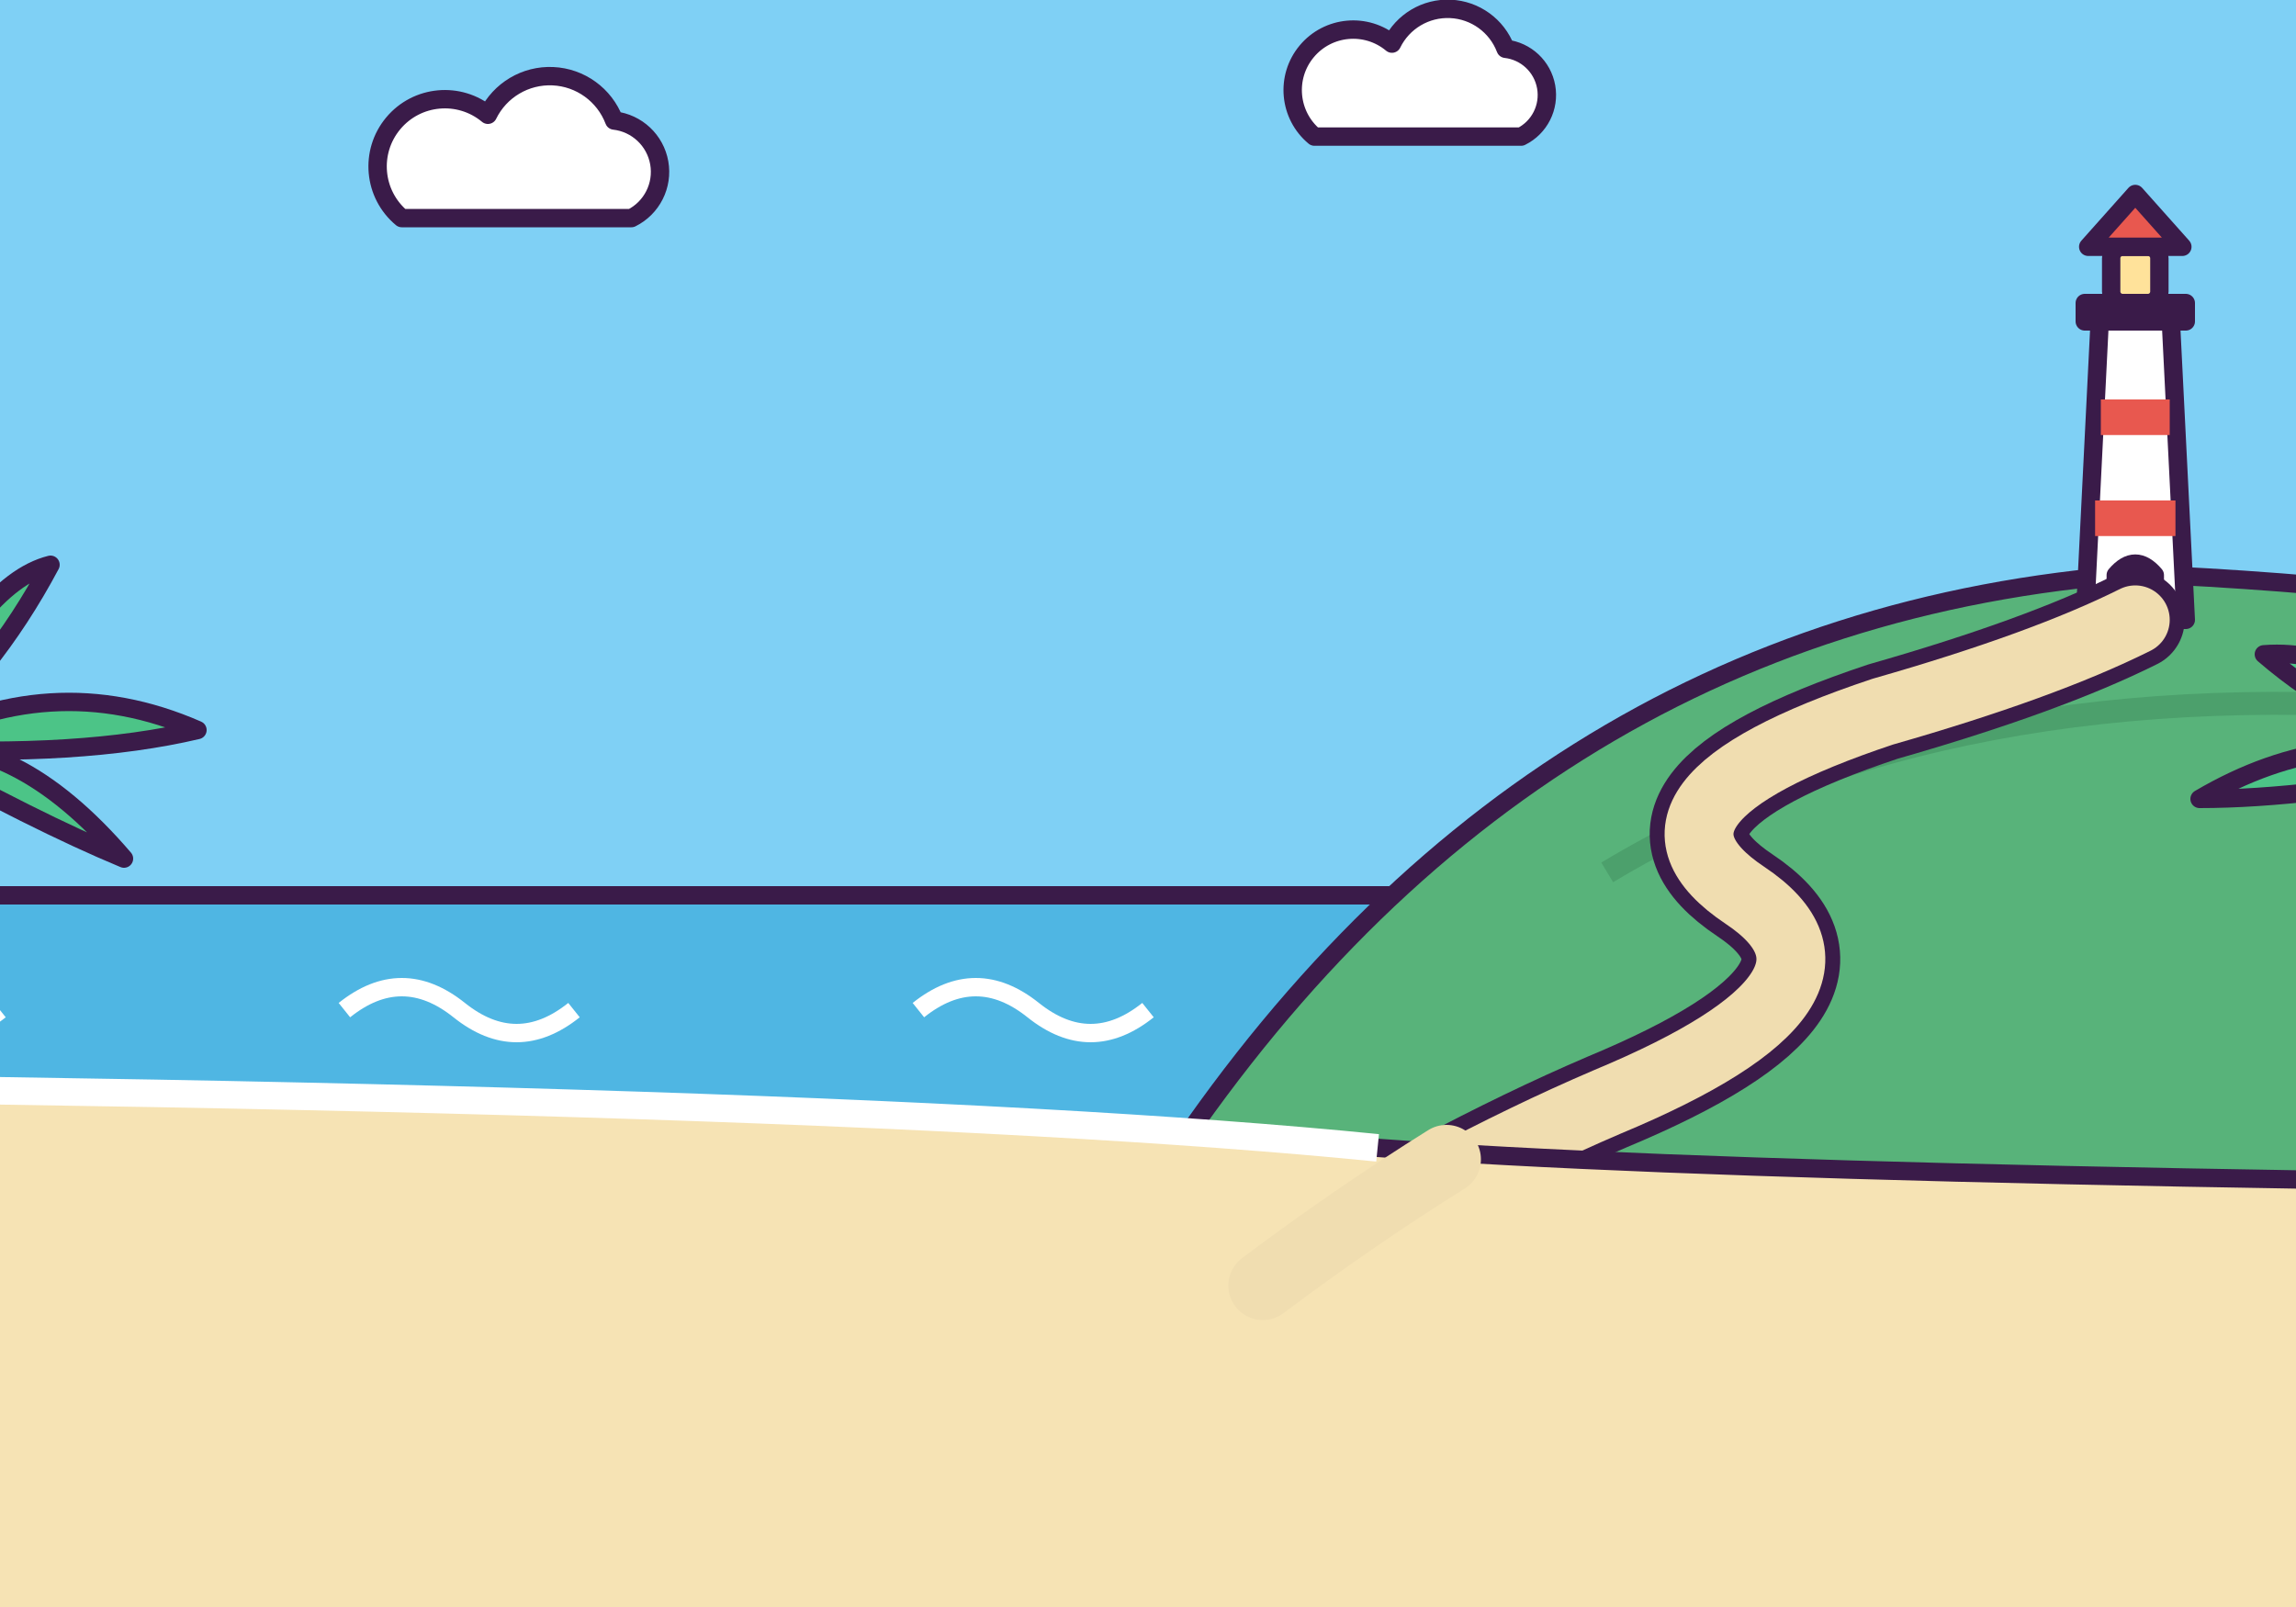
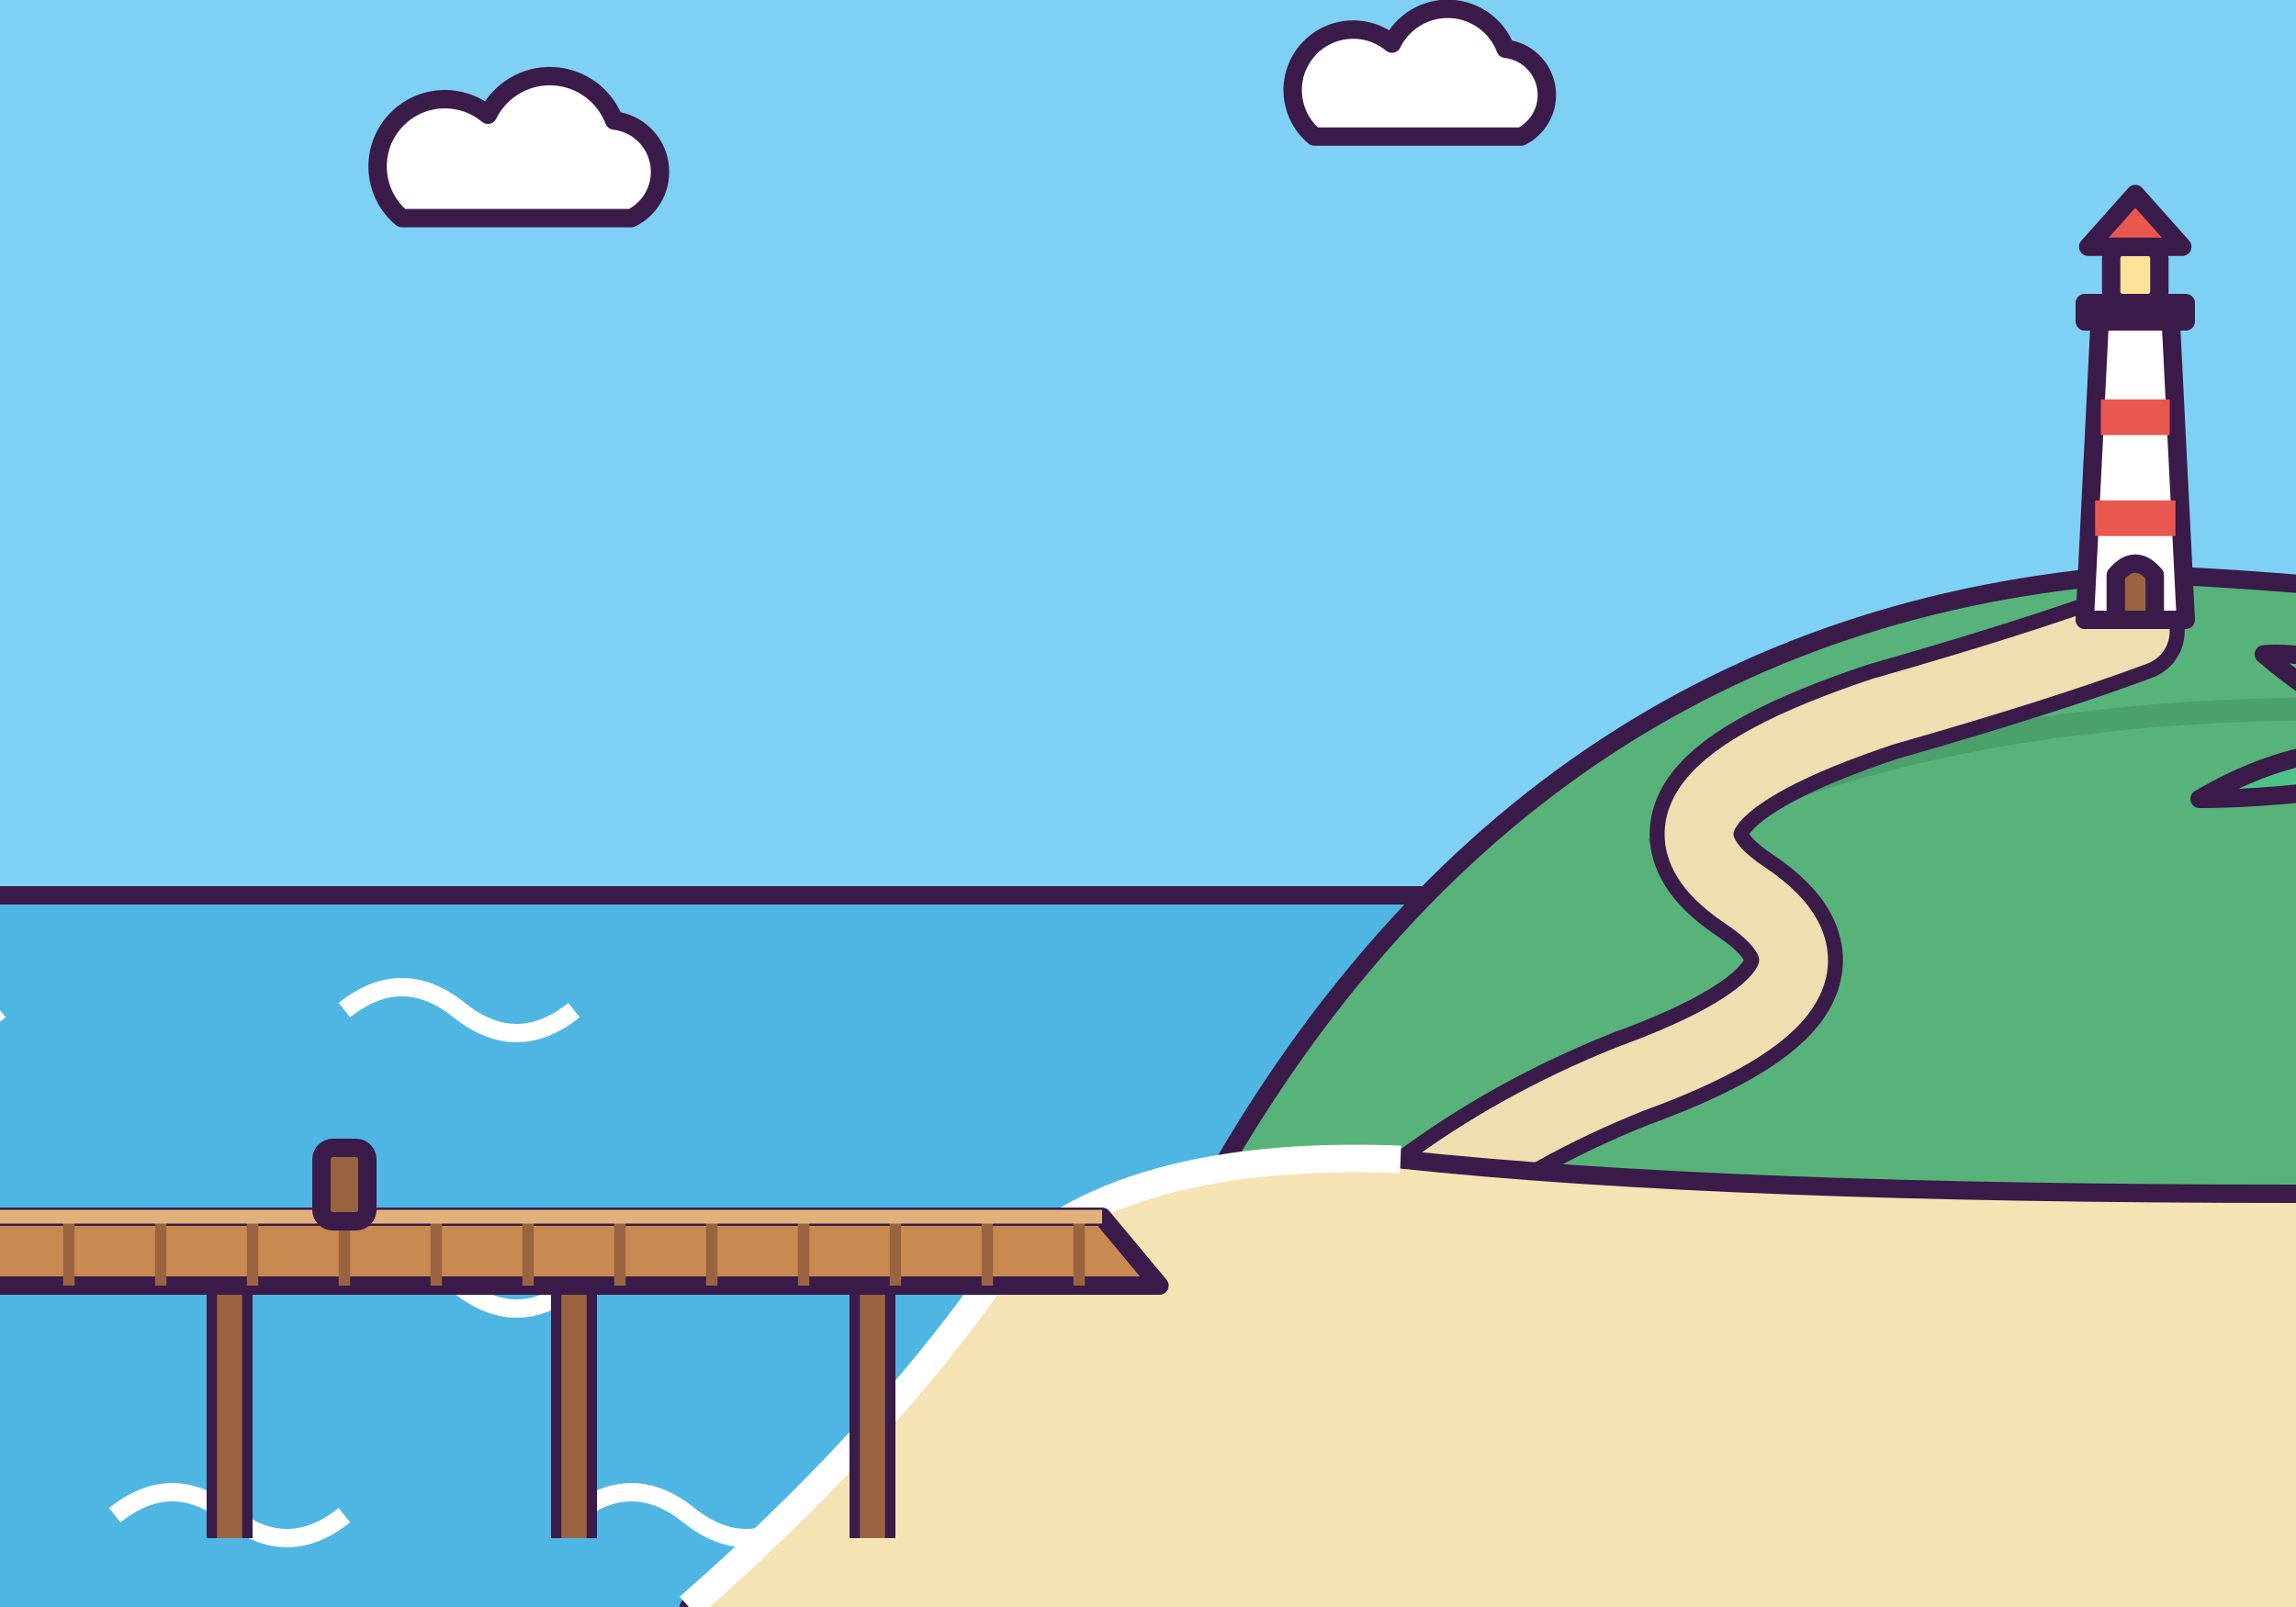
<svg xmlns="http://www.w3.org/2000/svg" viewBox="0 0 200 140" preserveAspectRatio="xMidYMax meet" overflow="visible">
  <rect x="-400" y="-300" width="1000" height="600" fill="#7FD0F5" />
  <g class="tp tp-cloud">
    <path transform="translate(30 8) scale(0.5)" d="M10 22 h40 a9 9 0 0 0 -3 -17 a12 12 0 0 0 -22 -1 a8 8 0 0 0 -15 18z" fill="#fff" stroke="#3A1B49" stroke-width="3.20" stroke-linejoin="round" />
  </g>
  <g class="tp tp-cloud">
    <path transform="translate(110 2) scale(0.45)" d="M10 22 h40 a9 9 0 0 0 -3 -17 a12 12 0 0 0 -22 -1 a8 8 0 0 0 -15 18z" fill="#fff" stroke="#3A1B49" stroke-width="3.56" stroke-linejoin="round" />
  </g>
  <g class="bg-far">
    <path d="M-160 80 Q-120 62 -80 80Z" fill="#BFE6CC" stroke="#A79BBB" stroke-width="1.1" stroke-linejoin="round" />
  </g>
-   <rect x="-400" y="78" width="1000" height="22" fill="#4FB6E3" stroke="#3A1B49" stroke-width="1.6" stroke-linejoin="round" stroke-linecap="round" />
+   <rect x="-400" y="78" width="1000" height="400" fill="#4FB6E3" stroke="#3A1B49" stroke-width="1.6" stroke-linejoin="round" stroke-linecap="round" />
  <path d="M-70 88 q5 -4 10 0 q5 4 10 0" stroke="#fff" stroke-width="1.6" fill="none" />
  <path d="M-20 88 q5 -4 10 0 q5 4 10 0" stroke="#fff" stroke-width="1.6" fill="none" />
  <path d="M30 88 q5 -4 10 0 q5 4 10 0" stroke="#fff" stroke-width="1.6" fill="none" />
-   <path d="M80 88 q5 -4 10 0 q5 4 10 0" stroke="#fff" stroke-width="1.6" fill="none" />
-   <path d="M100 104 Q132 54 186 50 Q236 52 300 70 V104Z" fill="#58B37A" stroke="#3A1B49" stroke-width="1.6" stroke-linejoin="round" stroke-linecap="round" />
-   <path d="M140 76 Q170 58 214 62" fill="none" stroke="#4CA06C" stroke-width="2" />
+   <path d="M-60 132 q5 -4 10 0 q5 4 10 0" stroke="#fff" stroke-width="1.6" fill="none" />
+   <path d="M10 132 q5 -4 10 0 q5 4 10 0" stroke="#fff" stroke-width="1.6" fill="none" />
+   <path d="M50 132 q5 -4 10 0 q5 4 10 0" stroke="#fff" stroke-width="1.6" fill="none" />
+   <path d="M-30 112 q5 -4 10 0 q5 4 10 0" stroke="#fff" stroke-width="1.6" fill="none" />
+   <path d="M30 112 q5 -4 10 0 q5 4 10 0" stroke="#fff" stroke-width="1.6" fill="none" />
+   <path d="M104 106 Q132 54 186 50 Q236 52 300 70 V106Z" fill="#58B37A" stroke="#3A1B49" stroke-width="1.6" stroke-linejoin="round" stroke-linecap="round" />
+   <path d="M144 74 Q170 60 214 62" fill="none" stroke="#4CA06C" stroke-width="2" />
+   <path d="M124 104 Q132 98 142 94 Q164 86 152 78 Q140 70 164 62 Q178 58 186 55" fill="none" stroke="#3A1B49" stroke-width="8.6" stroke-linecap="round" stroke-linejoin="round" />
+   <path d="M124 104 Q132 98 142 94 Q164 86 152 78 Q140 70 164 62 Q178 58 186 55" fill="none" stroke="#F0DDB0" stroke-width="6" stroke-linecap="round" stroke-linejoin="round" />
  <path d="M181.6 54 L182.9 28 H189.1 L190.4 54Z" fill="#FFFFFF" stroke="#3A1B49" stroke-width="1.6" stroke-linejoin="round" stroke-linecap="round" />
  <path d="M182.5 46.7 H189.5 V43.6 H182.5Z" fill="#E8584F" />
  <path d="M183 37.9 H189 V34.8 H183Z" fill="#E8584F" />
  <rect x="181.6" y="26.4" width="8.8" height="1.6" fill="#B9B4C6" stroke="#3A1B49" stroke-width="1.6" stroke-linejoin="round" stroke-linecap="round" />
  <rect x="183.9" y="21.5" width="4.2" height="4.9" rx="1" fill="#FFE29A" stroke="#3A1B49" stroke-width="1.6" stroke-linejoin="round" stroke-linecap="round" />
  <path d="M181.9 21.5 L186 16.9 L190.1 21.5Z" fill="#E8584F" stroke="#3A1B49" stroke-width="1.6" stroke-linejoin="round" stroke-linecap="round" />
  <path d="M184.3 54 V50.1 Q186 48.1 187.7 50.1 V54Z" fill="#9A6440" stroke="#3A1B49" stroke-width="1.6" stroke-linejoin="round" stroke-linecap="round" />
-   <path d="M110 112 Q126 102 140 96 Q164 86 152 78 Q140 70 164 62 Q178 58 186 54" fill="none" stroke="#3A1B49" stroke-width="8.6" stroke-linecap="round" stroke-linejoin="round" />
-   <path d="M110 112 Q126 102 140 96 Q164 86 152 78 Q140 70 164 62 Q178 58 186 54" fill="none" stroke="#F0DDB0" stroke-width="6" stroke-linecap="round" stroke-linejoin="round" />
-   <path d="M-400 98 Q20 90 120 100 Q200 106 600 102 V400 H-400Z" fill="#F6E3B4" stroke="#3A1B49" stroke-width="1.6" stroke-linejoin="round" stroke-linecap="round" />
-   <path d="M-400 98 Q20 90 120 100" fill="none" stroke="#fff" stroke-width="2.4" />
-   <path d="M110 112 Q118 106 126 101" fill="none" stroke="#F0DDB0" stroke-width="6" stroke-linecap="round" />
-   <path d="M-10 110 Q-6.8 86 -8.4 65.2" stroke="#3A1B49" stroke-width="5.3" fill="none" stroke-linecap="round" />
-   <path d="M-10 110 Q-6.8 86 -8.4 65.2" stroke="#B88A5A" stroke-width="2.9" fill="none" stroke-linecap="round" />
-   <path d="M-11.1 102.8 h3.2" stroke="#3A1B49" stroke-width="0.6" />
-   <path d="M-10.6 95.6 h3.2" stroke="#3A1B49" stroke-width="0.6" />
-   <path d="M-10.2 88.4 h3.2" stroke="#3A1B49" stroke-width="0.6" />
-   <path d="M-9.7 81.2 h3.2" stroke="#3A1B49" stroke-width="0.6" />
-   <path d="M-9.2 74 h3.2" stroke="#3A1B49" stroke-width="0.6" />
-   <path d="M-8.4 65.2 Q-22 60.4 -35.6 68.4 Q-24.7 68.4 -8.4 65.2Z" fill="#4CC487" stroke="#3A1B49" stroke-width="1.6" stroke-linejoin="round" stroke-linecap="round" />
-   <path d="M-8.4 65.2 Q-18.8 53.2 -29.2 54 Q-20.9 61.2 -8.4 65.2Z" fill="#4CC487" stroke="#3A1B49" stroke-width="1.6" stroke-linejoin="round" stroke-linecap="round" />
-   <path d="M-8.4 65.2 Q-10.8 49.2 -13.2 46 Q-11.3 57.2 -8.4 65.2Z" fill="#4CC487" stroke="#3A1B49" stroke-width="1.6" stroke-linejoin="round" stroke-linecap="round" />
-   <path d="M-8.4 65.2 Q-2 50.8 4.4 49.2 Q-0.7 58.8 -8.4 65.2Z" fill="#4CC487" stroke="#3A1B49" stroke-width="1.6" stroke-linejoin="round" stroke-linecap="round" />
-   <path d="M-8.4 65.2 Q4.4 58 17.2 63.6 Q7 66 -8.4 65.2Z" fill="#4CC487" stroke="#3A1B49" stroke-width="1.6" stroke-linejoin="round" stroke-linecap="round" />
-   <path d="M-8.4 65.2 Q1.2 63.6 10.8 74.8 Q3.1 71.6 -8.4 65.2Z" fill="#4CC487" stroke="#3A1B49" stroke-width="1.6" stroke-linejoin="round" stroke-linecap="round" />
-   <path d="M-8.4 65.2 Q-15.6 64.4 -22.8 76.4 Q-17 72.4 -8.4 65.2Z" fill="#4CC487" stroke="#3A1B49" stroke-width="1.6" stroke-linejoin="round" stroke-linecap="round" />
+   <path d="M600 102 Q300 104 200 104 Q150 104 122 101 Q96 100 86 112 Q76 126 60 140 V400 H600Z" fill="#F6E3B4" stroke="#3A1B49" stroke-width="1.6" stroke-linejoin="round" stroke-linecap="round" />
+   <path d="M122 101 Q96 100 86 112 Q76 126 60 140" fill="none" stroke="#fff" stroke-width="2.4" />
+   <path d="M-70 112 V134" stroke="#3A1B49" stroke-width="4" />
+   <path d="M-70 112 V134" stroke="#9A6440" stroke-width="2.2" />
+   <path d="M-40 112 V134" stroke="#3A1B49" stroke-width="4" />
+   <path d="M-40 112 V134" stroke="#9A6440" stroke-width="2.2" />
+   <path d="M-10 112 V134" stroke="#3A1B49" stroke-width="4" />
+   <path d="M-10 112 V134" stroke="#9A6440" stroke-width="2.2" />
+   <path d="M20 112 V134" stroke="#3A1B49" stroke-width="4" />
+   <path d="M20 112 V134" stroke="#9A6440" stroke-width="2.2" />
+   <path d="M50 112 V134" stroke="#3A1B49" stroke-width="4" />
+   <path d="M50 112 V134" stroke="#9A6440" stroke-width="2.2" />
+   <path d="M76 112 V134" stroke="#3A1B49" stroke-width="4" />
+   <path d="M76 112 V134" stroke="#9A6440" stroke-width="2.2" />
+   <path d="M-80 106 H96 L101 112 H-80Z" fill="#C98A52" stroke="#3A1B49" stroke-width="1.6" stroke-linejoin="round" stroke-linecap="round" />
+   <path d="M-74 106 V112" stroke="#9A6440" stroke-width="1" />
+   <path d="M-66 106 V112" stroke="#9A6440" stroke-width="1" />
+   <path d="M-58 106 V112" stroke="#9A6440" stroke-width="1" />
+   <path d="M-50 106 V112" stroke="#9A6440" stroke-width="1" />
+   <path d="M-42 106 V112" stroke="#9A6440" stroke-width="1" />
+   <path d="M-34 106 V112" stroke="#9A6440" stroke-width="1" />
+   <path d="M-26 106 V112" stroke="#9A6440" stroke-width="1" />
+   <path d="M-18 106 V112" stroke="#9A6440" stroke-width="1" />
+   <path d="M-10 106 V112" stroke="#9A6440" stroke-width="1" />
+   <path d="M-2 106 V112" stroke="#9A6440" stroke-width="1" />
+   <path d="M6 106 V112" stroke="#9A6440" stroke-width="1" />
+   <path d="M14 106 V112" stroke="#9A6440" stroke-width="1" />
+   <path d="M22 106 V112" stroke="#9A6440" stroke-width="1" />
+   <path d="M30 106 V112" stroke="#9A6440" stroke-width="1" />
+   <path d="M38 106 V112" stroke="#9A6440" stroke-width="1" />
+   <path d="M46 106 V112" stroke="#9A6440" stroke-width="1" />
+   <path d="M54 106 V112" stroke="#9A6440" stroke-width="1" />
+   <path d="M62 106 V112" stroke="#9A6440" stroke-width="1" />
+   <path d="M70 106 V112" stroke="#9A6440" stroke-width="1" />
+   <path d="M78 106 V112" stroke="#9A6440" stroke-width="1" />
+   <path d="M86 106 V112" stroke="#9A6440" stroke-width="1" />
+   <path d="M94 106 V112" stroke="#9A6440" stroke-width="1" />
+   <path d="M-80 106 H96" stroke="#E2B07A" stroke-width="1.2" />
+   <rect x="-62" y="100" width="4" height="6.4" rx="1" fill="#9A6440" stroke="#3A1B49" stroke-width="1.6" stroke-linejoin="round" stroke-linecap="round" />
+   <rect x="28" y="100" width="4" height="6.4" rx="1" fill="#9A6440" stroke="#3A1B49" stroke-width="1.6" stroke-linejoin="round" stroke-linecap="round" />
  <path d="M214 106 Q216.8 85 215.4 66.8" stroke="#3A1B49" stroke-width="4.6" fill="none" stroke-linecap="round" />
  <path d="M214 106 Q216.8 85 215.4 66.8" stroke="#B88A5A" stroke-width="2.5" fill="none" stroke-linecap="round" />
  <path d="M213 99.7 h2.8" stroke="#3A1B49" stroke-width="0.6" />
  <path d="M213.4 93.4 h2.8" stroke="#3A1B49" stroke-width="0.6" />
  <path d="M213.9 87.1 h2.8" stroke="#3A1B49" stroke-width="0.6" />
  <path d="M214.3 80.8 h2.8" stroke="#3A1B49" stroke-width="0.6" />
  <path d="M214.7 74.5 h2.8" stroke="#3A1B49" stroke-width="0.6" />
  <path d="M215.4 66.8 Q203.5 62.6 191.6 69.6 Q201.1 69.6 215.4 66.8Z" fill="#4CC487" stroke="#3A1B49" stroke-width="1.6" stroke-linejoin="round" stroke-linecap="round" />
  <path d="M215.4 66.8 Q206.3 56.3 197.2 57 Q204.5 63.3 215.4 66.8Z" fill="#4CC487" stroke="#3A1B49" stroke-width="1.6" stroke-linejoin="round" stroke-linecap="round" />
  <path d="M215.4 66.8 Q213.3 52.8 211.2 50 Q212.9 59.8 215.4 66.8Z" fill="#4CC487" stroke="#3A1B49" stroke-width="1.6" stroke-linejoin="round" stroke-linecap="round" />
  <path d="M215.4 66.8 Q221 54.2 226.6 52.8 Q222.1 61.2 215.4 66.8Z" fill="#4CC487" stroke="#3A1B49" stroke-width="1.6" stroke-linejoin="round" stroke-linecap="round" />
  <path d="M215.4 66.8 Q226.6 60.5 237.8 65.4 Q228.8 67.5 215.4 66.8Z" fill="#4CC487" stroke="#3A1B49" stroke-width="1.6" stroke-linejoin="round" stroke-linecap="round" />
  <path d="M215.4 66.8 Q223.8 65.4 232.2 75.2 Q225.5 72.4 215.4 66.8Z" fill="#4CC487" stroke="#3A1B49" stroke-width="1.6" stroke-linejoin="round" stroke-linecap="round" />
  <path d="M215.4 66.8 Q209.1 66.1 202.8 76.6 Q207.8 73.1 215.4 66.8Z" fill="#4CC487" stroke="#3A1B49" stroke-width="1.6" stroke-linejoin="round" stroke-linecap="round" />
+   <path d="M236 104 Q238.4 86 237.2 70.4" stroke="#3A1B49" stroke-width="4" fill="none" stroke-linecap="round" />
+   <path d="M236 104 Q238.4 86 237.2 70.4" stroke="#B88A5A" stroke-width="2.2" fill="none" stroke-linecap="round" />
+   <path d="M235.2 98.6 h2.4" stroke="#3A1B49" stroke-width="0.5" />
+   <path d="M235.5 93.2 h2.4" stroke="#3A1B49" stroke-width="0.5" />
+   <path d="M235.9 87.8 h2.4" stroke="#3A1B49" stroke-width="0.5" />
+   <path d="M236.2 82.4 h2.4" stroke="#3A1B49" stroke-width="0.5" />
+   <path d="M236.6 77 h2.4" stroke="#3A1B49" stroke-width="0.5" />
+   <path d="M237.2 70.4 Q227 66.8 216.8 72.8 Q225 72.8 237.2 70.4Z" fill="#4CC487" stroke="#3A1B49" stroke-width="1.6" stroke-linejoin="round" stroke-linecap="round" />
+   <path d="M237.2 70.4 Q229.4 61.4 221.6 62 Q227.8 67.4 237.2 70.4Z" fill="#4CC487" stroke="#3A1B49" stroke-width="1.6" stroke-linejoin="round" stroke-linecap="round" />
+   <path d="M237.2 70.4 Q235.4 58.4 233.6 56 Q235 64.4 237.2 70.4Z" fill="#4CC487" stroke="#3A1B49" stroke-width="1.6" stroke-linejoin="round" stroke-linecap="round" />
+   <path d="M237.2 70.4 Q242 59.6 246.8 58.4 Q243 65.6 237.2 70.4Z" fill="#4CC487" stroke="#3A1B49" stroke-width="1.6" stroke-linejoin="round" stroke-linecap="round" />
+   <path d="M237.2 70.4 Q246.8 65 256.4 69.2 Q248.7 71 237.2 70.4Z" fill="#4CC487" stroke="#3A1B49" stroke-width="1.6" stroke-linejoin="round" stroke-linecap="round" />
+   <path d="M237.2 70.4 Q244.4 69.2 251.6 77.6 Q245.8 75.2 237.2 70.4Z" fill="#4CC487" stroke="#3A1B49" stroke-width="1.6" stroke-linejoin="round" stroke-linecap="round" />
+   <path d="M237.2 70.4 Q231.8 69.8 226.4 78.8 Q230.7 75.8 237.2 70.4Z" fill="#4CC487" stroke="#3A1B49" stroke-width="1.6" stroke-linejoin="round" stroke-linecap="round" />
</svg>
